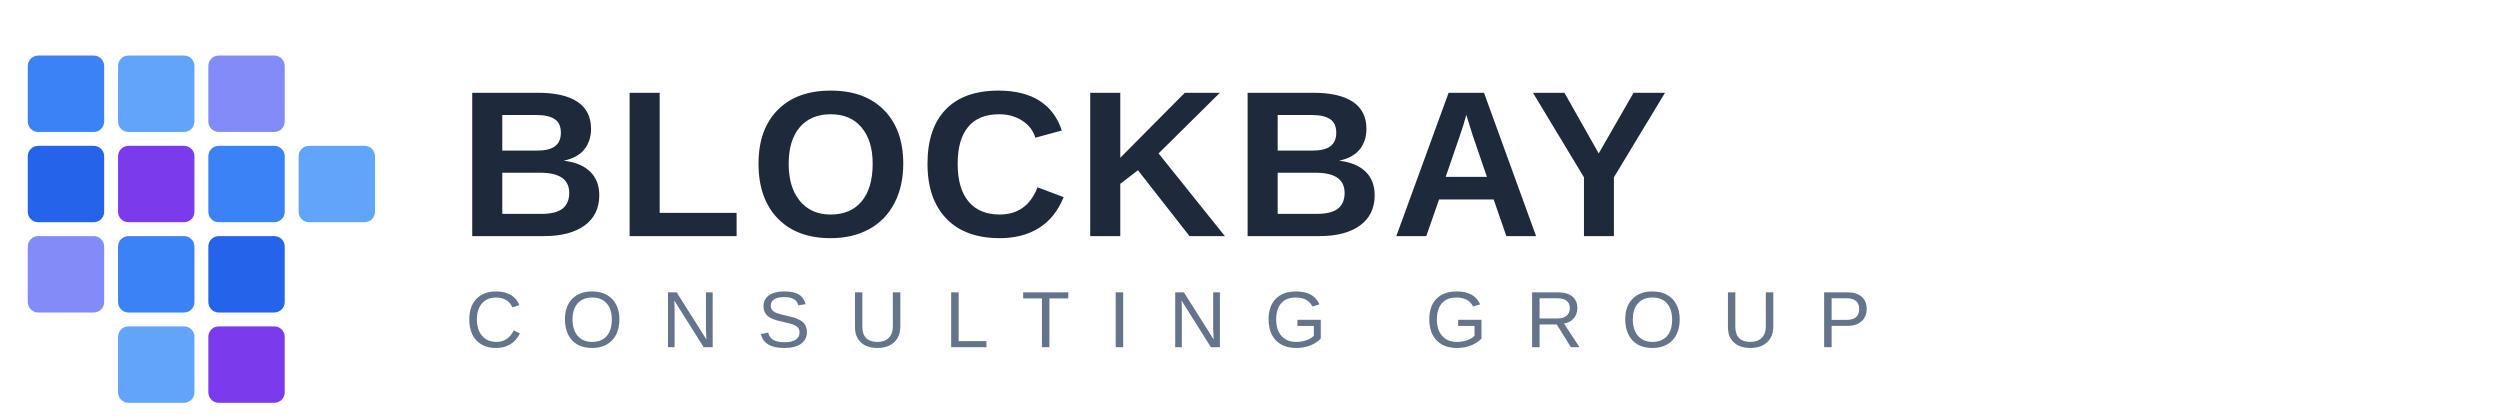
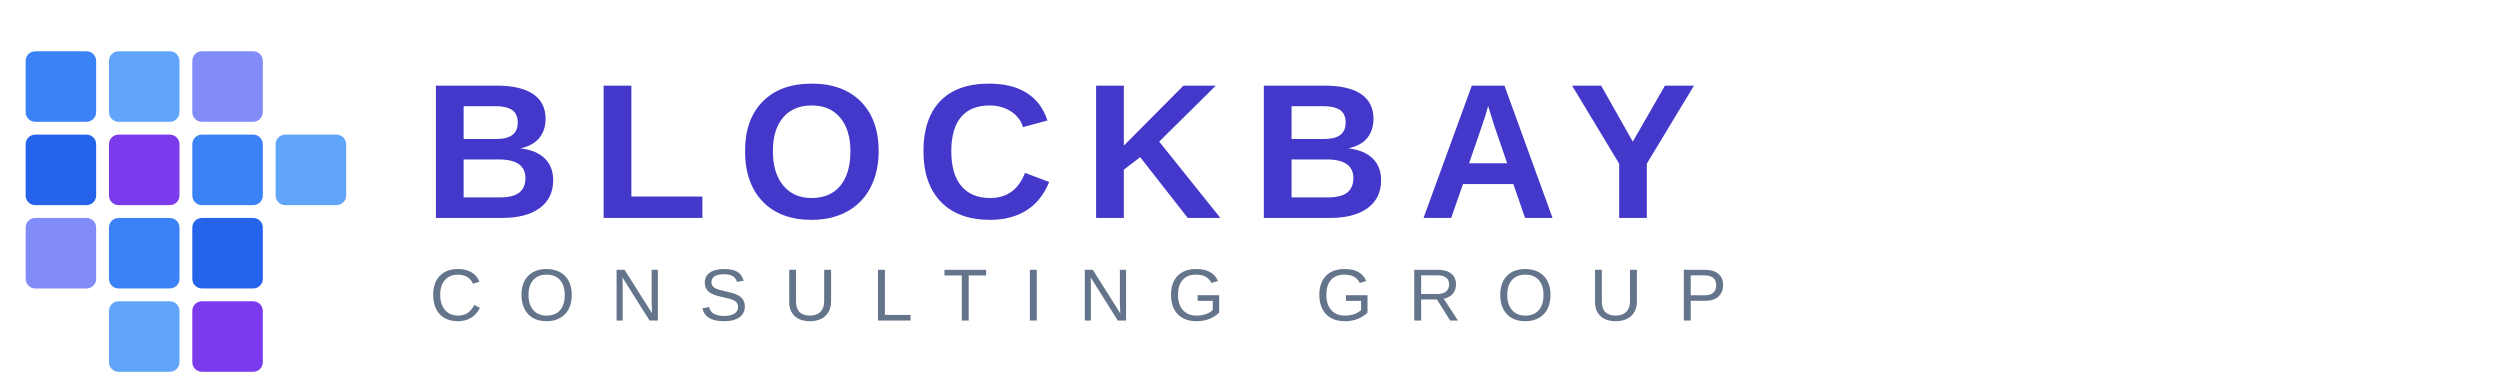
- <svg xmlns="http://www.w3.org/2000/svg" viewBox="0 0 360 60">
+ <svg xmlns="http://www.w3.org/2000/svg" viewBox="0 0 390 60">
  <rect x="4" y="8" width="11" height="11" rx="1.5" fill="#3B82F6" />
  <rect x="17" y="8" width="11" height="11" rx="1.5" fill="#60A5FA" />
  <rect x="30" y="8" width="11" height="11" rx="1.5" fill="#818CF8" />
  <rect x="4" y="21" width="11" height="11" rx="1.5" fill="#2563EB" />
  <rect x="17" y="21" width="11" height="11" rx="1.5" fill="#7C3AED" />
  <rect x="30" y="21" width="11" height="11" rx="1.5" fill="#3B82F6" />
  <rect x="43" y="21" width="11" height="11" rx="1.5" fill="#60A5FA" />
  <rect x="4" y="34" width="11" height="11" rx="1.5" fill="#818CF8" />
  <rect x="17" y="34" width="11" height="11" rx="1.5" fill="#3B82F6" />
  <rect x="30" y="34" width="11" height="11" rx="1.5" fill="#2563EB" />
  <rect x="17" y="47" width="11" height="11" rx="1.5" fill="#60A5FA" />
  <rect x="30" y="47" width="11" height="11" rx="1.5" fill="#7C3AED" />
-   <text x="66" y="34" font-family="'Arial Black', 'Helvetica Neue', Arial, sans-serif" font-size="30" font-weight="900" fill="#1E293B" letter-spacing="1">BLOCKBAY</text>
+   <text x="66" y="34" font-family="'Arial Black', 'Helvetica Neue', Arial, sans-serif" font-size="30" font-weight="900" fill="#4338CA" letter-spacing="4.5">BLOCKBAY</text>
  <text x="67" y="50" font-family="'Arial', 'Helvetica Neue', sans-serif" font-size="11.5" fill="#64748B" letter-spacing="5.5">CONSULTING GROUP</text>
</svg>
